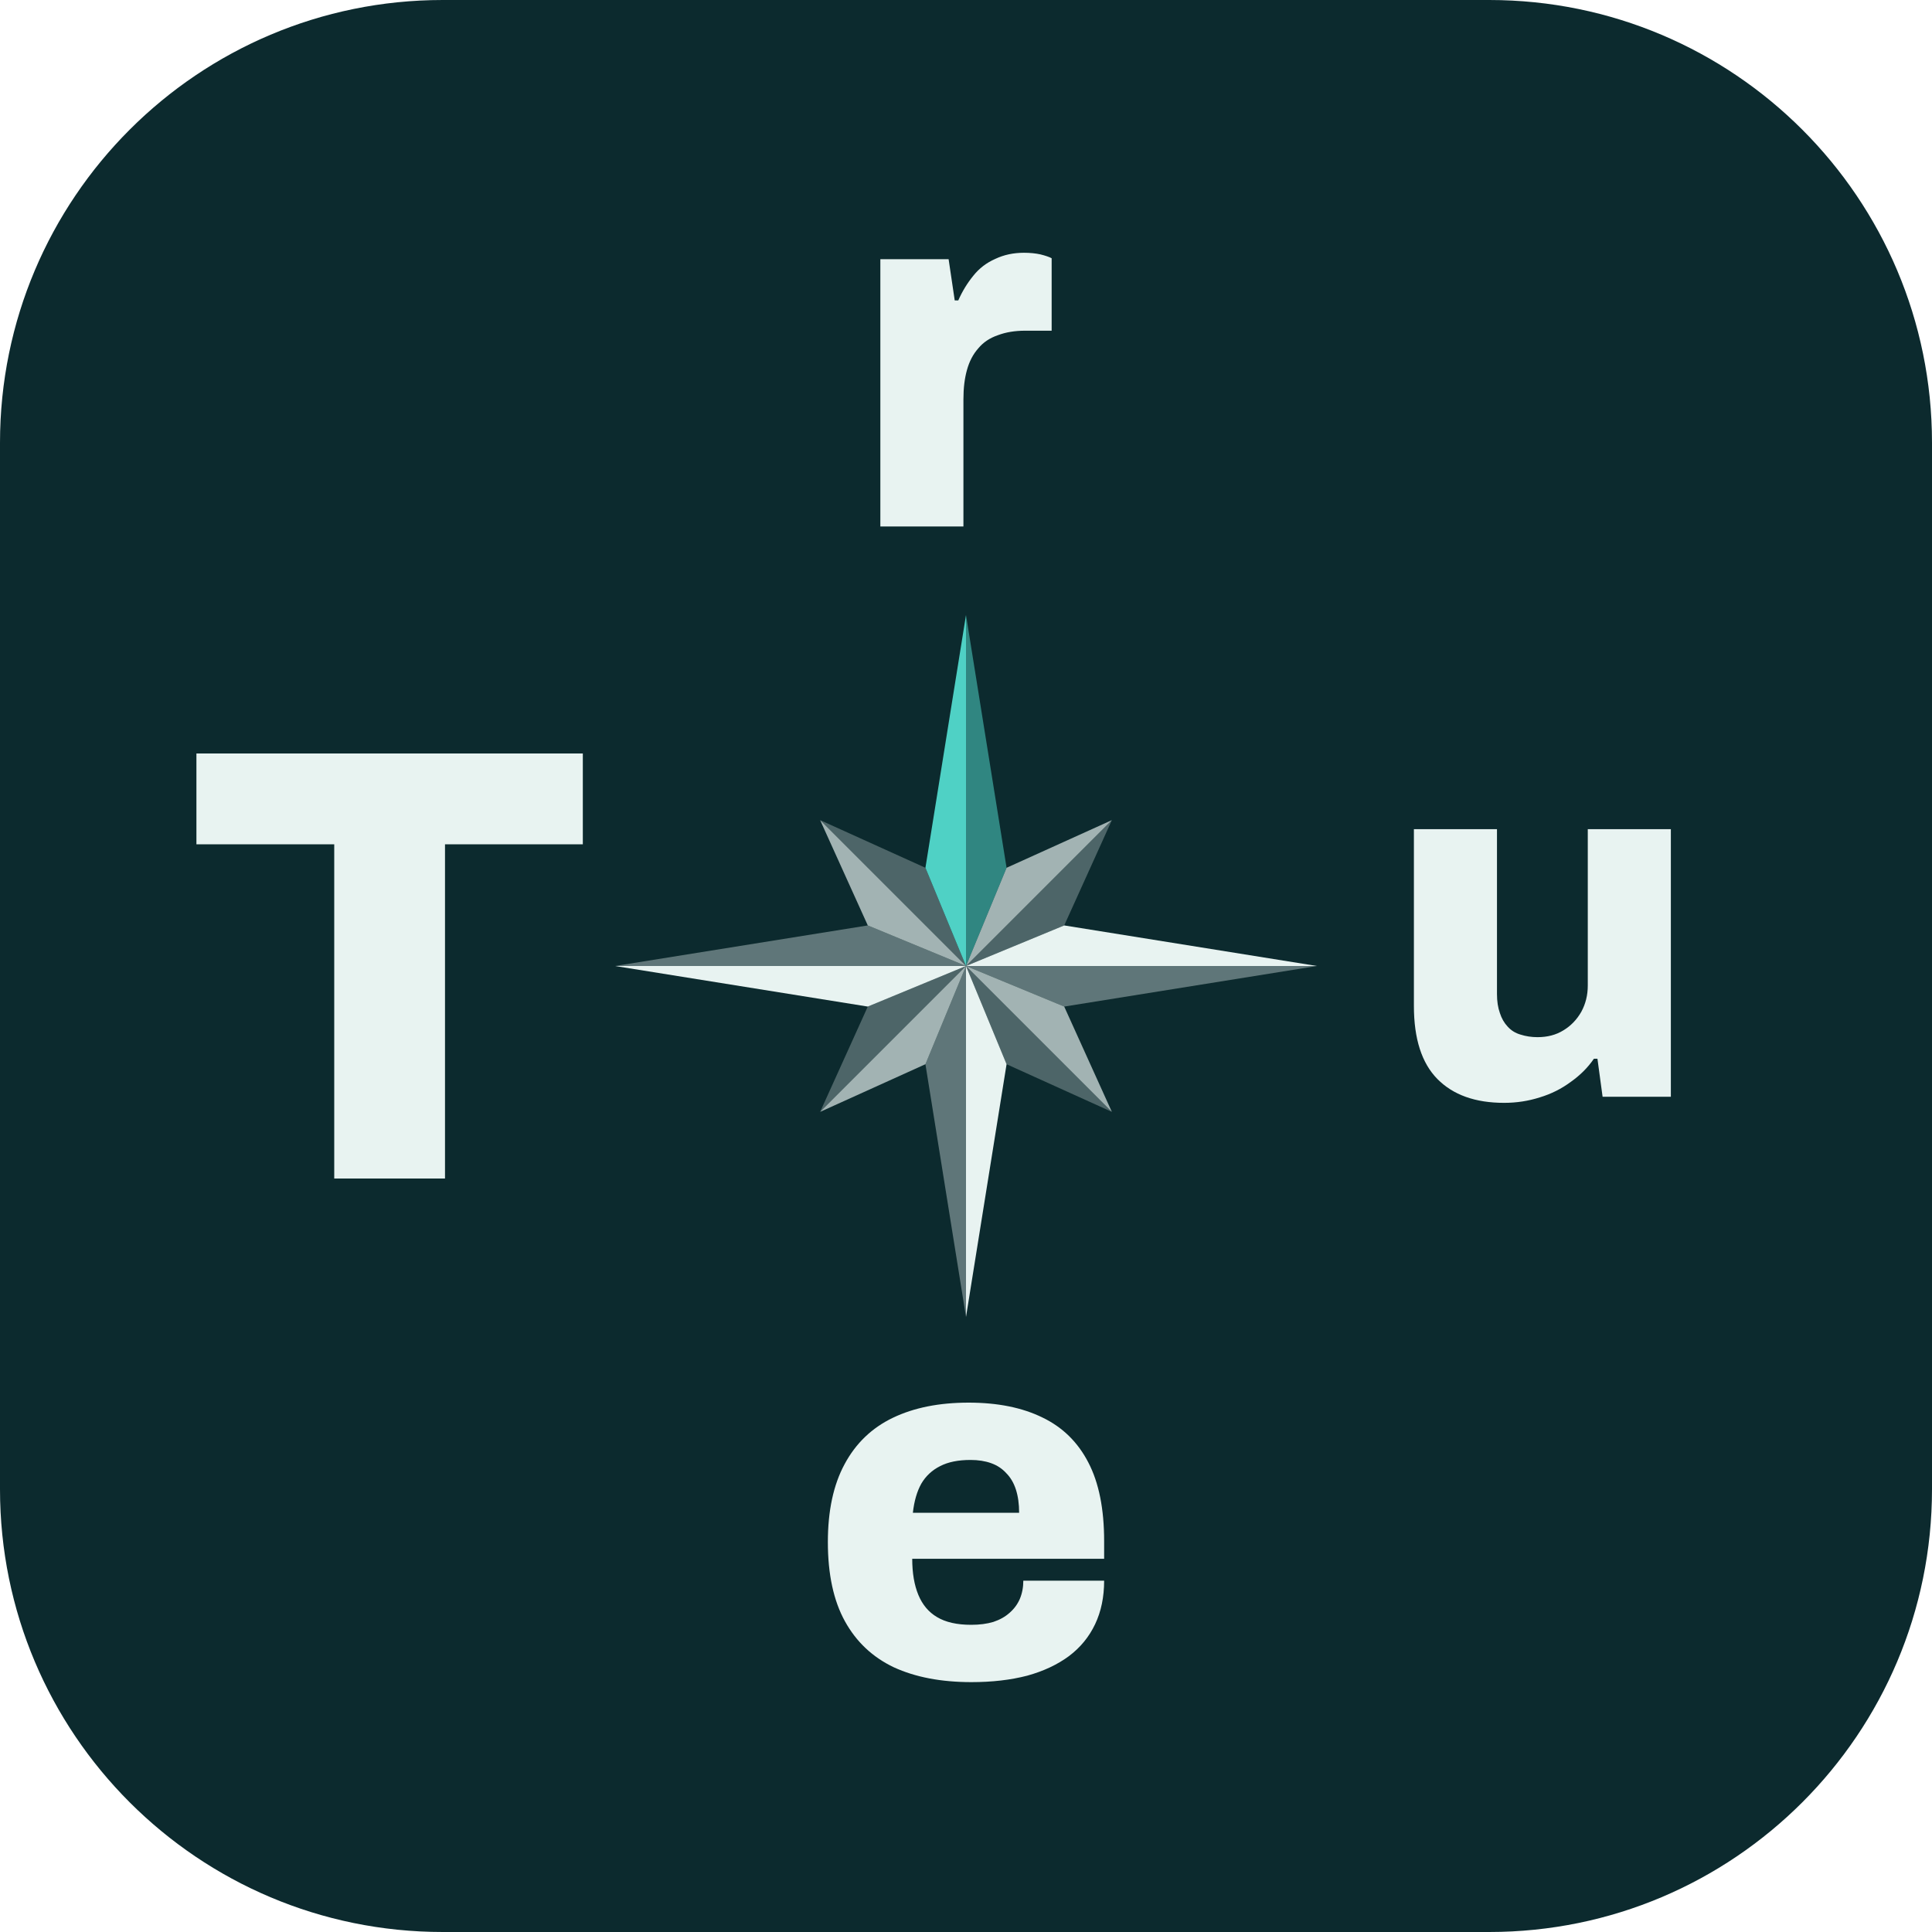
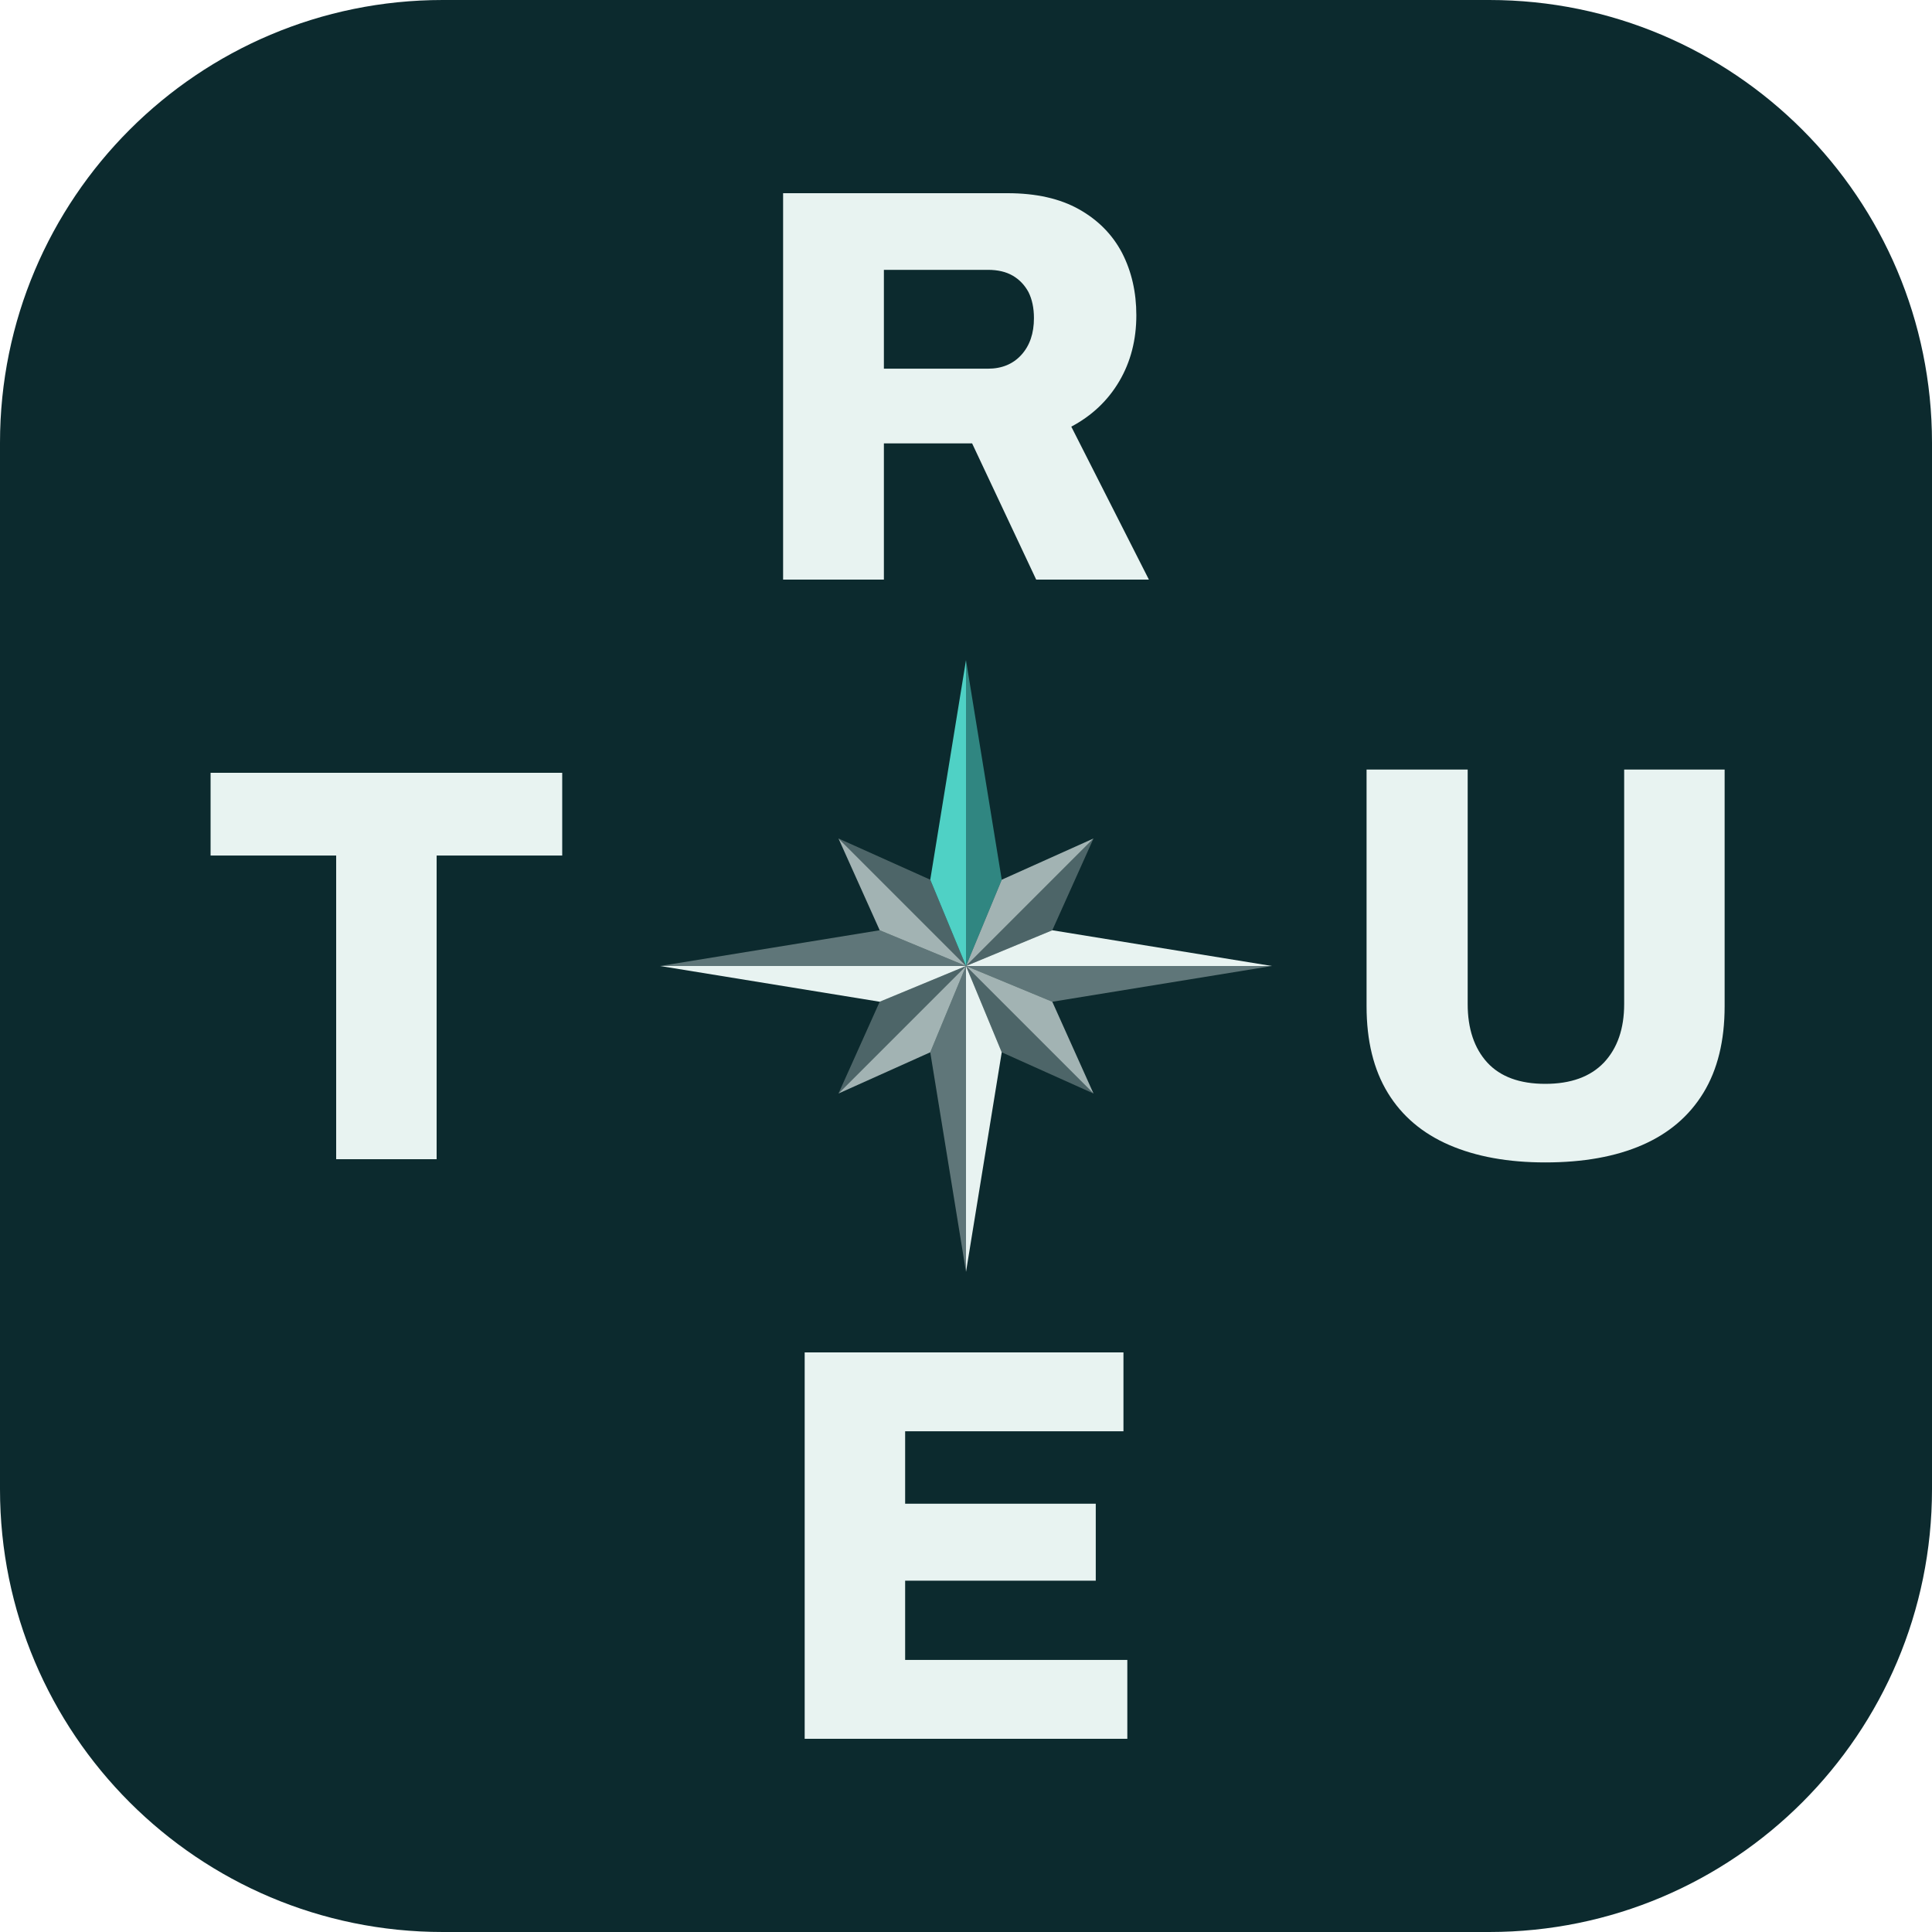
<svg xmlns="http://www.w3.org/2000/svg" viewBox="0 0 48 48">
  <rect width="48" height="48" rx="11" fill="#0C2A2E" />
  <g transform="translate(4.8 4.8) scale(.8)">
-     <path d="M24 24L28.53 19.47L27.05 22.74ZM24 24L19.47 19.47L22.74 20.95ZM24 24L19.47 28.53L20.95 25.26ZM24 24L28.53 28.53L25.26 27.05Z" fill="#E8F3F1" opacity=".3" />
-     <path d="M24 24L28.53 19.47L25.26 20.95ZM24 24L19.47 19.47L20.95 22.74ZM24 24L19.47 28.53L22.74 27.05ZM24 24L28.53 28.53L27.05 25.26Z" fill="#E8F3F1" opacity=".68" />
-     <path d="M24 24L34.9 24L27.05 25.26ZM24 24L13.1 24L20.95 22.74ZM24 24L24 34.9L22.74 27.05Z" fill="#E8F3F1" opacity=".38" />
-     <path d="M24 24L34.9 24L27.05 22.74ZM24 24L13.1 24L20.95 25.26ZM24 24L24 34.9L25.26 27.05Z" fill="#E8F3F1" />
-     <path d="M24 24L24 13.1L25.26 20.95Z" fill="#4FD1C5" opacity=".55" />
-     <path d="M24 24L24 13.1L22.74 20.95Z" fill="#4FD1C5" />
-     <path fill="#E8F3F1" d="M4.38 30.6V20.22H0.1V17.4H12.1V20.22H7.82V30.6ZM21.34 10.35V2.05H23.46L23.65 3.33H23.76Q23.95 2.9 24.23 2.56Q24.5 2.22 24.91 2.04Q25.31 1.85 25.8 1.85Q26.08 1.85 26.31 1.9Q26.55 1.96 26.66 2.02V4.27H25.84Q25.36 4.27 24.99 4.41Q24.61 4.54 24.38 4.82Q24.14 5.09 24.03 5.49Q23.92 5.88 23.92 6.4V10.35ZM40.71 28.25Q39.37 28.25 38.64 27.51Q37.91 26.77 37.91 25.24V19.75H40.49V24.87Q40.49 25.21 40.58 25.46Q40.66 25.71 40.82 25.88Q40.98 26.06 41.22 26.13Q41.47 26.21 41.75 26.21Q42.21 26.21 42.55 26Q42.9 25.79 43.11 25.42Q43.31 25.05 43.31 24.61V19.75H45.89V28.06H43.77L43.61 26.88H43.5Q43.22 27.29 42.78 27.6Q42.35 27.92 41.82 28.08Q41.29 28.25 40.71 28.25ZM24.17 46.24Q22.76 46.24 21.76 45.78Q20.77 45.31 20.24 44.35Q19.71 43.39 19.71 41.89Q19.71 40.43 20.23 39.47Q20.75 38.5 21.73 38.03Q22.71 37.56 24.08 37.56Q25.43 37.56 26.37 38.02Q27.31 38.47 27.8 39.42Q28.29 40.36 28.29 41.86V42.41H22.33Q22.33 43.07 22.52 43.53Q22.71 43.99 23.1 44.22Q23.5 44.46 24.16 44.46Q24.55 44.46 24.85 44.37Q25.15 44.27 25.35 44.09Q25.56 43.91 25.67 43.66Q25.78 43.4 25.78 43.09H28.29Q28.29 43.85 28.01 44.44Q27.73 45.03 27.2 45.43Q26.66 45.83 25.9 46.04Q25.13 46.24 24.17 46.24ZM22.35 40.98H25.65Q25.65 40.57 25.55 40.26Q25.45 39.95 25.25 39.75Q25.06 39.54 24.78 39.44Q24.5 39.34 24.14 39.34Q23.57 39.34 23.2 39.53Q22.82 39.72 22.61 40.08Q22.41 40.44 22.35 40.98Z" />
+     <path d="M24 24L27.96 20.04L26.68 22.89ZM24 24L20.04 20.04L22.89 21.32ZM24 24L20.04 27.96L21.32 25.11ZM24 24L27.96 27.96L25.11 26.68Z" fill="#E8F3F1" opacity=".3" />
+     <path d="M24 24L27.96 20.04L25.11 21.32ZM24 24L20.04 20.04L21.32 22.89ZM24 24L20.04 27.96L22.89 26.68ZM24 24L27.96 27.96L26.68 25.11Z" fill="#E8F3F1" opacity=".68" />
+     <path d="M24 24L33.5 24L26.68 25.11ZM24 24L14.5 24L21.32 22.89ZM24 24L24 33.5L22.89 26.68Z" fill="#E8F3F1" opacity=".38" />
+     <path d="M24 24L33.5 24L26.68 22.89ZM24 24L14.5 24L21.32 25.11ZM24 24L24 33.5L25.11 26.68Z" fill="#E8F3F1" />
+     <path d="M24 24L24 14.5L25.11 21.32Z" fill="#4FD1C5" opacity=".55" />
+     <path d="M24 24L24 14.5L22.89 21.32Z" fill="#4FD1C5" />
+     <path fill="#E8F3F1" d="M4.44 30V20.57H0.54V18H11.46V20.57H7.56V30ZM18.32 12V0H25.29Q26.62 0 27.51 0.5Q28.4 1 28.85 1.86Q29.29 2.72 29.29 3.79Q29.29 4.94 28.76 5.84Q28.23 6.74 27.27 7.25L29.68 12H26.18L24.19 7.77H21.45V12ZM21.45 5.45H24.68Q25.33 5.45 25.72 5.02Q26.11 4.59 26.11 3.88Q26.11 3.41 25.94 3.07Q25.76 2.74 25.45 2.56Q25.14 2.38 24.68 2.38H21.45ZM41.99 30.1Q40.26 30.1 39.01 29.56Q37.76 29.02 37.1 27.94Q36.44 26.86 36.44 25.25V17.9H39.58V25.18Q39.58 26.33 40.19 27Q40.8 27.66 41.99 27.66Q43.18 27.66 43.81 27Q44.44 26.33 44.44 25.18V17.9H47.56V25.25Q47.56 26.86 46.9 27.94Q46.24 29.02 45 29.56Q43.76 30.1 41.99 30.1ZM18.99 48V36H28.89V38.45H22.11V40.7H28.03V43.09H22.11V45.55H29.01V48Z" />
  </g>
</svg>
